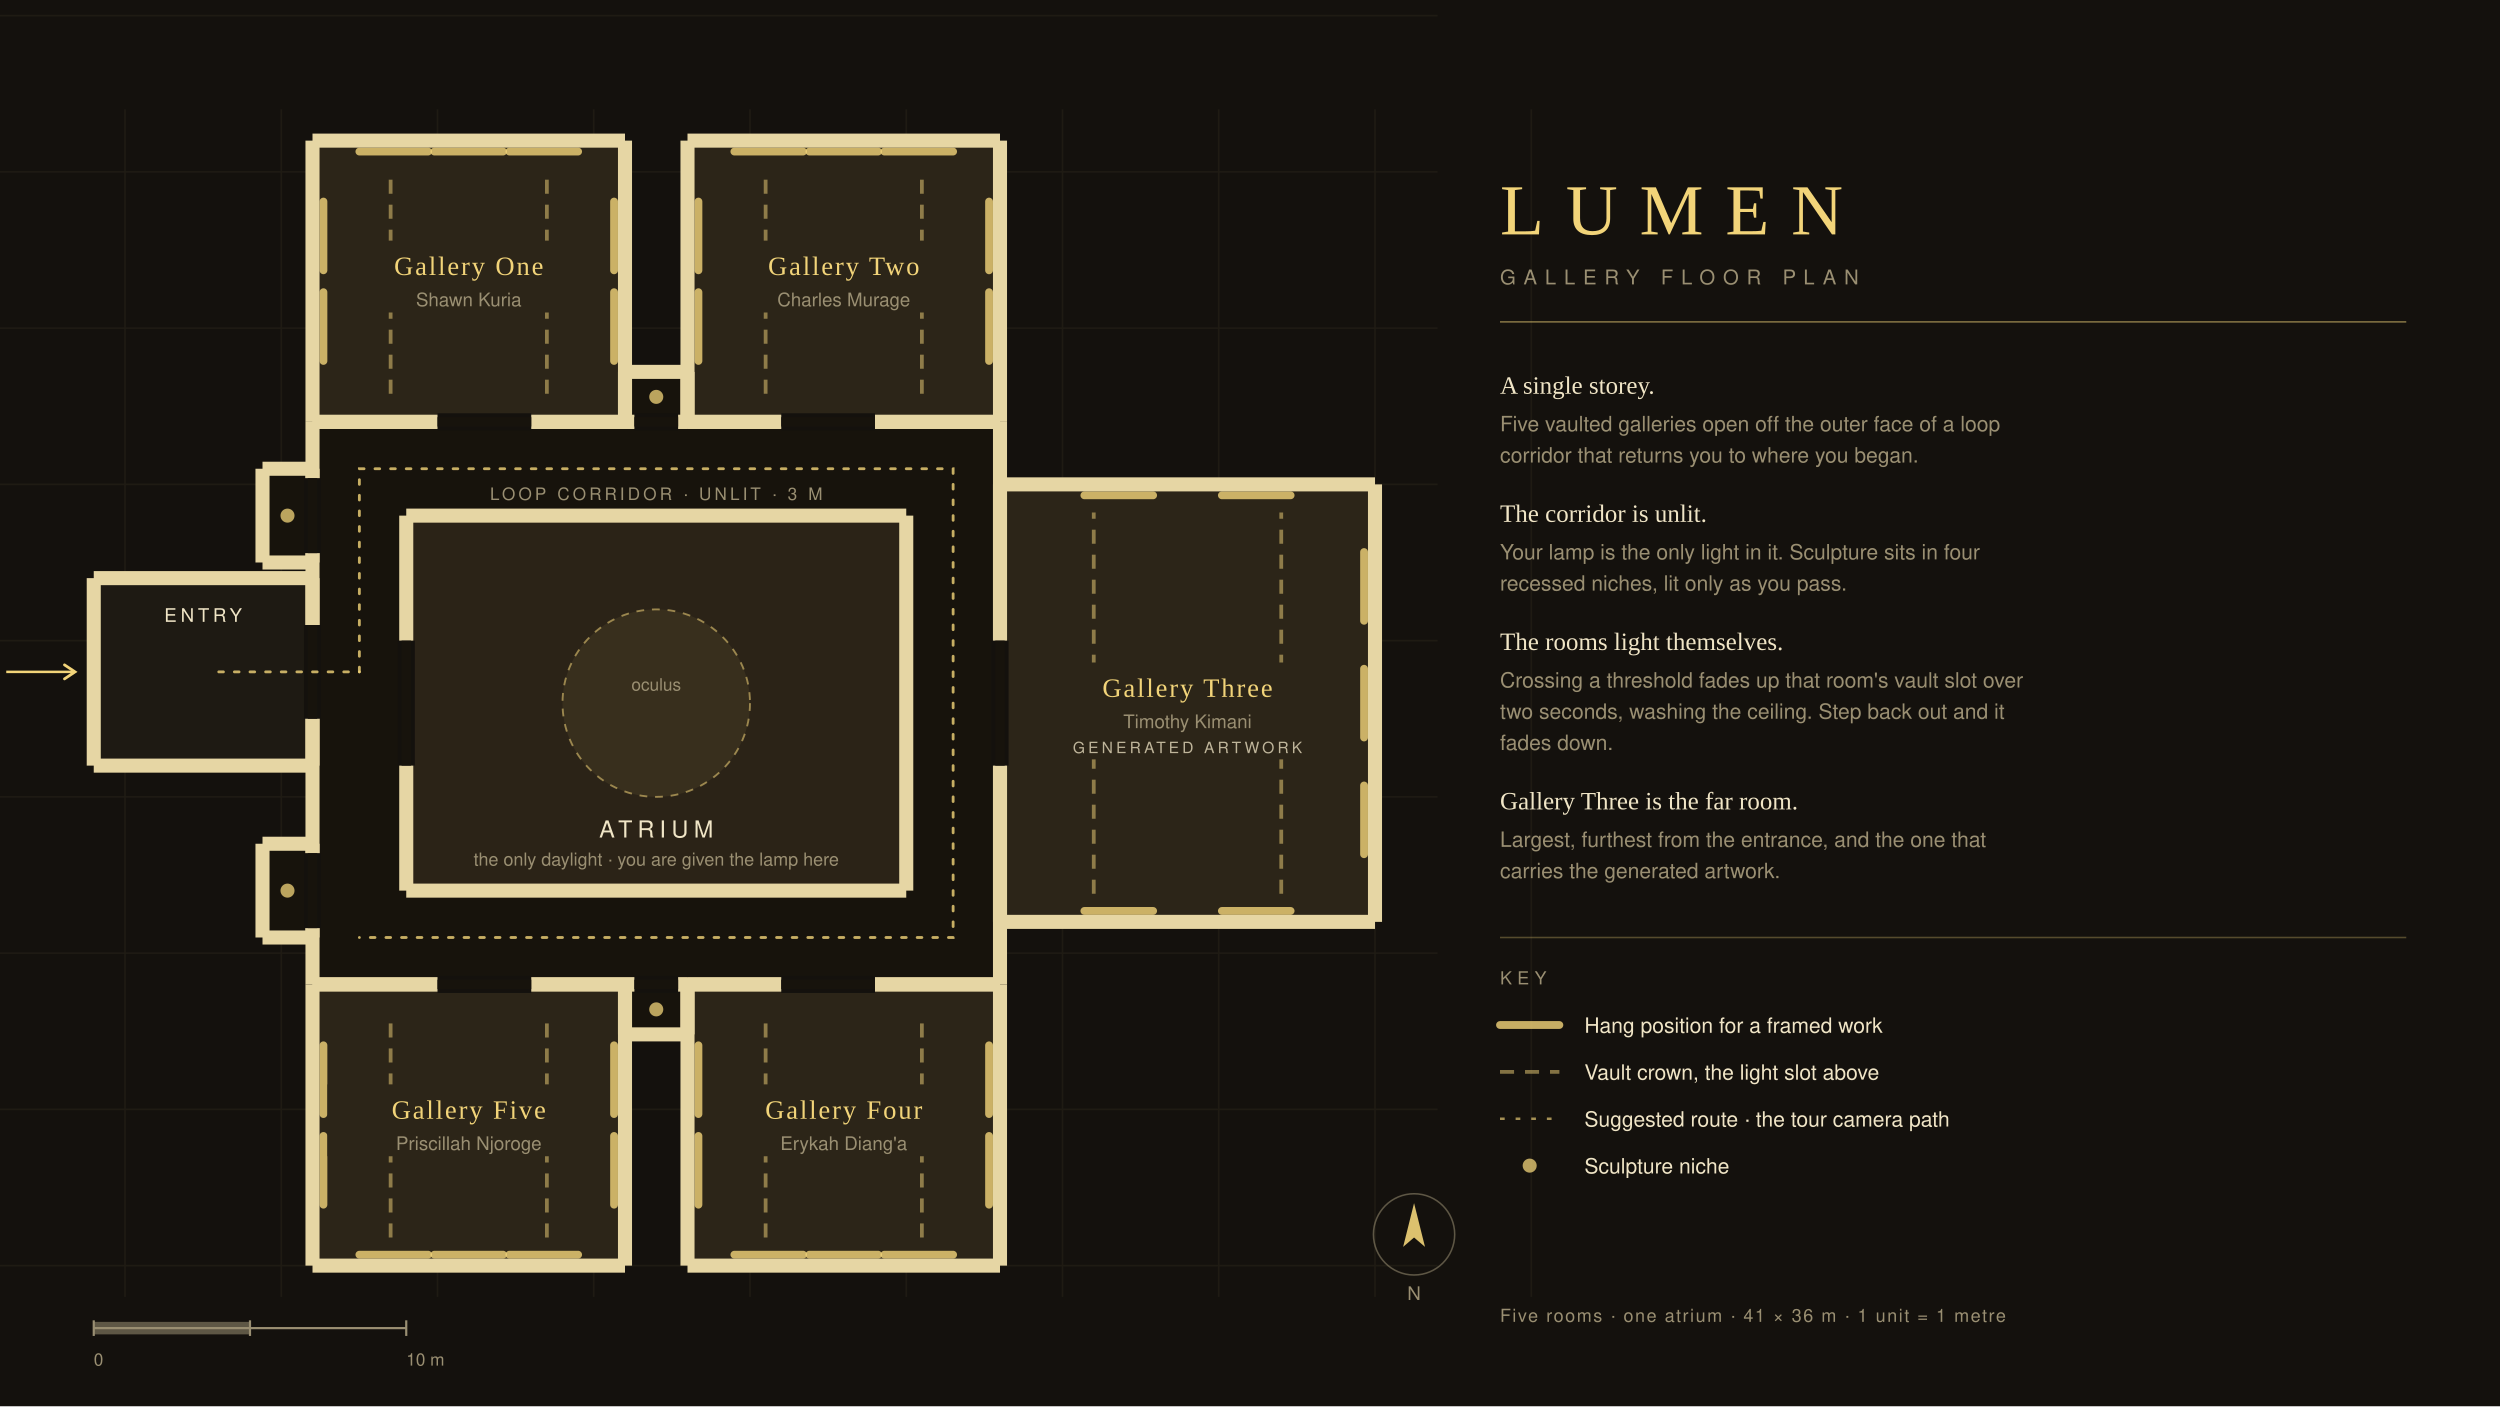
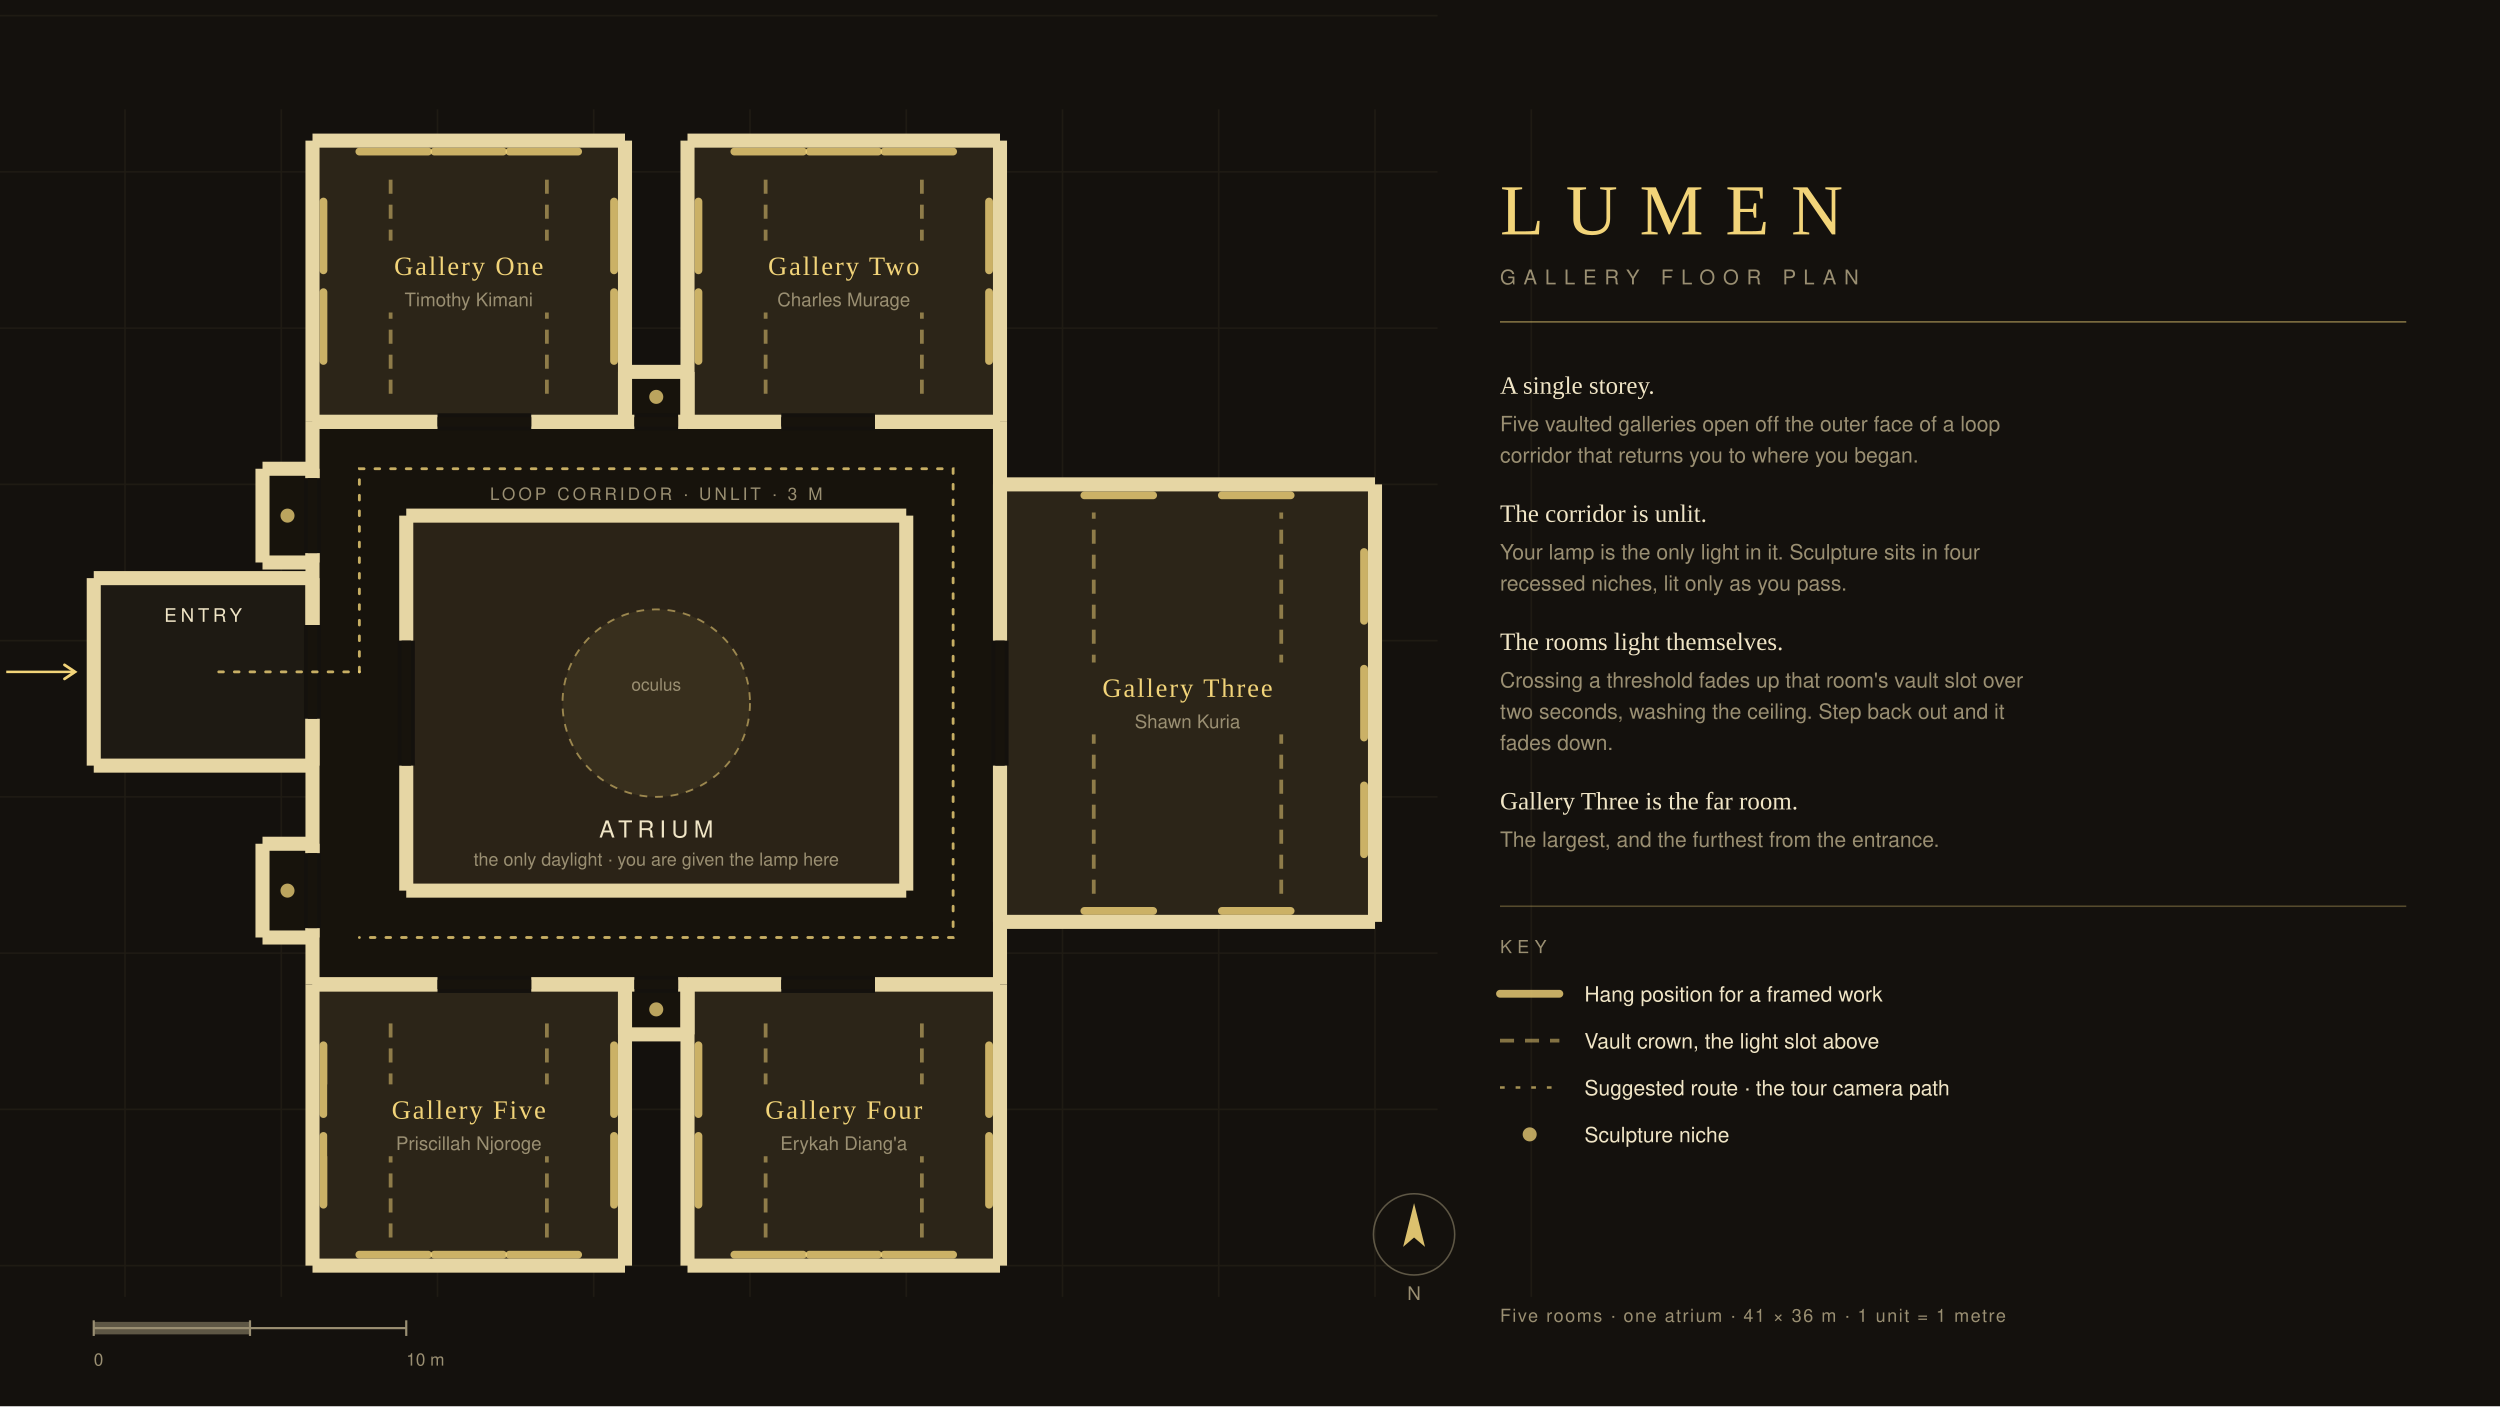
<svg xmlns="http://www.w3.org/2000/svg" width="1600" height="900" viewBox="0 0 1600 900" role="img">
  <rect width="1600" height="900" fill="#14110D" />
  <g opacity="0.5">
    <line x1="-20.0" y1="830.0" x2="-20.0" y2="70.0" stroke="#2A251A" stroke-width="1" stroke-linecap="butt" opacity="1.0" />
    <line x1="80.0" y1="830.0" x2="80.0" y2="70.0" stroke="#2A251A" stroke-width="1" stroke-linecap="butt" opacity="1.0" />
    <line x1="180.0" y1="830.0" x2="180.0" y2="70.0" stroke="#2A251A" stroke-width="1" stroke-linecap="butt" opacity="1.0" />
    <line x1="280.0" y1="830.0" x2="280.0" y2="70.0" stroke="#2A251A" stroke-width="1" stroke-linecap="butt" opacity="1.0" />
    <line x1="380.0" y1="830.0" x2="380.0" y2="70.0" stroke="#2A251A" stroke-width="1" stroke-linecap="butt" opacity="1.0" />
    <line x1="480.0" y1="830.0" x2="480.0" y2="70.0" stroke="#2A251A" stroke-width="1" stroke-linecap="butt" opacity="1.0" />
    <line x1="580.0" y1="830.0" x2="580.0" y2="70.0" stroke="#2A251A" stroke-width="1" stroke-linecap="butt" opacity="1.0" />
    <line x1="680.0" y1="830.0" x2="680.0" y2="70.0" stroke="#2A251A" stroke-width="1" stroke-linecap="butt" opacity="1.0" />
    <line x1="780.0" y1="830.0" x2="780.0" y2="70.0" stroke="#2A251A" stroke-width="1" stroke-linecap="butt" opacity="1.0" />
    <line x1="880.0" y1="830.0" x2="880.0" y2="70.0" stroke="#2A251A" stroke-width="1" stroke-linecap="butt" opacity="1.0" />
    <line x1="980.0" y1="830.0" x2="980.0" y2="70.0" stroke="#2A251A" stroke-width="1" stroke-linecap="butt" opacity="1.0" />
    <line x1="-40.0" y1="810.0" x2="920.0" y2="810.0" stroke="#2A251A" stroke-width="1" stroke-linecap="butt" opacity="1.0" />
    <line x1="-40.0" y1="710.0" x2="920.0" y2="710.0" stroke="#2A251A" stroke-width="1" stroke-linecap="butt" opacity="1.0" />
    <line x1="-40.0" y1="610.0" x2="920.0" y2="610.0" stroke="#2A251A" stroke-width="1" stroke-linecap="butt" opacity="1.0" />
    <line x1="-40.0" y1="510.0" x2="920.0" y2="510.0" stroke="#2A251A" stroke-width="1" stroke-linecap="butt" opacity="1.0" />
    <line x1="-40.0" y1="410.0" x2="920.0" y2="410.0" stroke="#2A251A" stroke-width="1" stroke-linecap="butt" opacity="1.0" />
    <line x1="-40.0" y1="310.0" x2="920.0" y2="310.0" stroke="#2A251A" stroke-width="1" stroke-linecap="butt" opacity="1.0" />
    <line x1="-40.0" y1="210.0" x2="920.0" y2="210.0" stroke="#2A251A" stroke-width="1" stroke-linecap="butt" opacity="1.0" />
    <line x1="-40.0" y1="110.0" x2="920.0" y2="110.0" stroke="#2A251A" stroke-width="1" stroke-linecap="butt" opacity="1.0" />
    <line x1="-40.0" y1="10.0" x2="920.0" y2="10.0" stroke="#2A251A" stroke-width="1" stroke-linecap="butt" opacity="1.0" />
  </g>
  <rect x="60.0" y="370.0" width="140.0" height="120.0" fill="#1E1A13" opacity="1.0" />
  <path d="M200.0 630.0 H640.0 V270.0 H200.0 Z M260.0 570.0 H580.0 V330.0 H260.0 Z" fill="#17130C" fill-rule="evenodd" />
  <rect x="260.0" y="330.0" width="320.0" height="240.0" fill="#2B2317" opacity="1.0" />
  <rect x="200.0" y="90.0" width="200.0" height="180.0" fill="#2C2518" opacity="1.0" />
  <rect x="440.0" y="90.0" width="200.0" height="180.0" fill="#2C2518" opacity="1.0" />
  <rect x="640.0" y="310.0" width="240.0" height="280.0" fill="#2C2518" opacity="1.0" />
  <rect x="440.0" y="630.0" width="200.0" height="180.0" fill="#2C2518" opacity="1.0" />
  <rect x="200.0" y="630.0" width="200.0" height="180.0" fill="#2C2518" opacity="1.0" />
  <rect x="400.0" y="238.0" width="40.0" height="32.0" fill="#17130C" opacity="1.0" />
  <rect x="400.0" y="630.0" width="40.0" height="32.0" fill="#17130C" opacity="1.0" />
  <rect x="168.0" y="540.0" width="32.0" height="60.0" fill="#17130C" opacity="1.0" />
  <rect x="168.0" y="300.0" width="32.0" height="60.0" fill="#17130C" opacity="1.0" />
  <circle cx="420.0" cy="450.0" r="60.0" fill="#F2D479" opacity="0.07" />
  <circle cx="420.0" cy="450.0" r="60.0" fill="none" stroke="#F2D479" stroke-width="1.2" stroke-dasharray="5 5" opacity="0.55" />
  <line x1="250.0" y1="252.0" x2="250.0" y2="108.0" stroke="#F2D479" stroke-width="2.4" stroke-linecap="butt" opacity="0.5" stroke-dasharray="9 7" />
  <line x1="350.0" y1="252.0" x2="350.0" y2="108.0" stroke="#F2D479" stroke-width="2.4" stroke-linecap="butt" opacity="0.5" stroke-dasharray="9 7" />
  <line x1="490.0" y1="252.0" x2="490.0" y2="108.0" stroke="#F2D479" stroke-width="2.4" stroke-linecap="butt" opacity="0.5" stroke-dasharray="9 7" />
  <line x1="590.0" y1="252.0" x2="590.0" y2="108.0" stroke="#F2D479" stroke-width="2.4" stroke-linecap="butt" opacity="0.5" stroke-dasharray="9 7" />
  <line x1="700.0" y1="572.0" x2="700.0" y2="328.0" stroke="#F2D479" stroke-width="2.4" stroke-linecap="butt" opacity="0.5" stroke-dasharray="9 7" />
  <line x1="820.0" y1="572.0" x2="820.0" y2="328.0" stroke="#F2D479" stroke-width="2.4" stroke-linecap="butt" opacity="0.5" stroke-dasharray="9 7" />
  <line x1="490.0" y1="792.0" x2="490.0" y2="648.0" stroke="#F2D479" stroke-width="2.4" stroke-linecap="butt" opacity="0.5" stroke-dasharray="9 7" />
  <line x1="590.0" y1="792.0" x2="590.0" y2="648.0" stroke="#F2D479" stroke-width="2.4" stroke-linecap="butt" opacity="0.5" stroke-dasharray="9 7" />
  <line x1="250.0" y1="792.0" x2="250.0" y2="648.0" stroke="#F2D479" stroke-width="2.4" stroke-linecap="butt" opacity="0.5" stroke-dasharray="9 7" />
  <line x1="350.0" y1="792.0" x2="350.0" y2="648.0" stroke="#F2D479" stroke-width="2.4" stroke-linecap="butt" opacity="0.5" stroke-dasharray="9 7" />
  <line x1="230.0" y1="97.0" x2="274.0" y2="97.0" stroke="#F2D479" stroke-width="5" stroke-linecap="round" opacity="0.8" />
  <line x1="278.0" y1="97.0" x2="322.0" y2="97.0" stroke="#F2D479" stroke-width="5" stroke-linecap="round" opacity="0.8" />
  <line x1="326.0" y1="97.0" x2="370.0" y2="97.0" stroke="#F2D479" stroke-width="5" stroke-linecap="round" opacity="0.8" />
  <line x1="207.0" y1="231.0" x2="207.0" y2="187.0" stroke="#F2D479" stroke-width="5" stroke-linecap="round" opacity="0.8" />
  <line x1="207.0" y1="173.0" x2="207.0" y2="129.0" stroke="#F2D479" stroke-width="5" stroke-linecap="round" opacity="0.8" />
  <line x1="393.0" y1="231.0" x2="393.0" y2="187.0" stroke="#F2D479" stroke-width="5" stroke-linecap="round" opacity="0.8" />
  <line x1="393.0" y1="173.0" x2="393.0" y2="129.0" stroke="#F2D479" stroke-width="5" stroke-linecap="round" opacity="0.8" />
  <line x1="470.0" y1="97.0" x2="514.0" y2="97.0" stroke="#F2D479" stroke-width="5" stroke-linecap="round" opacity="0.8" />
  <line x1="518.0" y1="97.0" x2="562.0" y2="97.0" stroke="#F2D479" stroke-width="5" stroke-linecap="round" opacity="0.8" />
  <line x1="566.0" y1="97.0" x2="610.0" y2="97.0" stroke="#F2D479" stroke-width="5" stroke-linecap="round" opacity="0.8" />
  <line x1="447.0" y1="231.0" x2="447.0" y2="187.0" stroke="#F2D479" stroke-width="5" stroke-linecap="round" opacity="0.8" />
  <line x1="447.0" y1="173.0" x2="447.0" y2="129.0" stroke="#F2D479" stroke-width="5" stroke-linecap="round" opacity="0.8" />
  <line x1="633.0" y1="231.0" x2="633.0" y2="187.0" stroke="#F2D479" stroke-width="5" stroke-linecap="round" opacity="0.8" />
  <line x1="633.0" y1="173.0" x2="633.0" y2="129.0" stroke="#F2D479" stroke-width="5" stroke-linecap="round" opacity="0.8" />
  <line x1="873.0" y1="546.7" x2="873.0" y2="502.7" stroke="#F2D479" stroke-width="5" stroke-linecap="round" opacity="0.8" />
  <line x1="873.0" y1="472.0" x2="873.0" y2="428.0" stroke="#F2D479" stroke-width="5" stroke-linecap="round" opacity="0.8" />
  <line x1="873.0" y1="397.3" x2="873.0" y2="353.3" stroke="#F2D479" stroke-width="5" stroke-linecap="round" opacity="0.8" />
  <line x1="694.0" y1="583.0" x2="738.0" y2="583.0" stroke="#F2D479" stroke-width="5" stroke-linecap="round" opacity="0.8" />
  <line x1="782.0" y1="583.0" x2="826.0" y2="583.0" stroke="#F2D479" stroke-width="5" stroke-linecap="round" opacity="0.8" />
  <line x1="694.0" y1="317.0" x2="738.0" y2="317.0" stroke="#F2D479" stroke-width="5" stroke-linecap="round" opacity="0.8" />
  <line x1="782.0" y1="317.0" x2="826.0" y2="317.0" stroke="#F2D479" stroke-width="5" stroke-linecap="round" opacity="0.8" />
  <line x1="470.0" y1="803.0" x2="514.0" y2="803.0" stroke="#F2D479" stroke-width="5" stroke-linecap="round" opacity="0.8" />
  <line x1="518.0" y1="803.0" x2="562.0" y2="803.0" stroke="#F2D479" stroke-width="5" stroke-linecap="round" opacity="0.8" />
  <line x1="566.0" y1="803.0" x2="610.0" y2="803.0" stroke="#F2D479" stroke-width="5" stroke-linecap="round" opacity="0.8" />
  <line x1="447.0" y1="771.0" x2="447.0" y2="727.0" stroke="#F2D479" stroke-width="5" stroke-linecap="round" opacity="0.8" />
  <line x1="447.0" y1="713.0" x2="447.0" y2="669.0" stroke="#F2D479" stroke-width="5" stroke-linecap="round" opacity="0.8" />
  <line x1="633.0" y1="771.0" x2="633.0" y2="727.0" stroke="#F2D479" stroke-width="5" stroke-linecap="round" opacity="0.8" />
  <line x1="633.0" y1="713.0" x2="633.0" y2="669.0" stroke="#F2D479" stroke-width="5" stroke-linecap="round" opacity="0.8" />
  <line x1="230.0" y1="803.0" x2="274.0" y2="803.0" stroke="#F2D479" stroke-width="5" stroke-linecap="round" opacity="0.8" />
  <line x1="278.0" y1="803.0" x2="322.0" y2="803.0" stroke="#F2D479" stroke-width="5" stroke-linecap="round" opacity="0.8" />
  <line x1="326.0" y1="803.0" x2="370.0" y2="803.0" stroke="#F2D479" stroke-width="5" stroke-linecap="round" opacity="0.8" />
  <line x1="207.0" y1="771.0" x2="207.0" y2="727.0" stroke="#F2D479" stroke-width="5" stroke-linecap="round" opacity="0.8" />
  <line x1="207.0" y1="713.0" x2="207.0" y2="669.0" stroke="#F2D479" stroke-width="5" stroke-linecap="round" opacity="0.8" />
  <line x1="393.0" y1="771.0" x2="393.0" y2="727.0" stroke="#F2D479" stroke-width="5" stroke-linecap="round" opacity="0.8" />
  <line x1="393.0" y1="713.0" x2="393.0" y2="669.0" stroke="#F2D479" stroke-width="5" stroke-linecap="round" opacity="0.8" />
  <line x1="200.0" y1="630.0" x2="640.0" y2="630.0" stroke="#E6D6A4" stroke-width="9.0" stroke-linecap="butt" opacity="1.0" />
  <line x1="640.0" y1="630.0" x2="640.0" y2="270.0" stroke="#E6D6A4" stroke-width="9.0" stroke-linecap="butt" opacity="1.0" />
  <line x1="640.0" y1="270.0" x2="200.0" y2="270.0" stroke="#E6D6A4" stroke-width="9.0" stroke-linecap="butt" opacity="1.0" />
  <line x1="200.0" y1="270.0" x2="200.0" y2="630.0" stroke="#E6D6A4" stroke-width="9.0" stroke-linecap="butt" opacity="1.0" />
  <line x1="260.0" y1="570.0" x2="580.0" y2="570.0" stroke="#E6D6A4" stroke-width="9.0" stroke-linecap="butt" opacity="1.0" />
  <line x1="580.0" y1="570.0" x2="580.0" y2="330.0" stroke="#E6D6A4" stroke-width="9.0" stroke-linecap="butt" opacity="1.0" />
  <line x1="580.0" y1="330.0" x2="260.0" y2="330.0" stroke="#E6D6A4" stroke-width="9.0" stroke-linecap="butt" opacity="1.0" />
  <line x1="260.0" y1="330.0" x2="260.0" y2="570.0" stroke="#E6D6A4" stroke-width="9.0" stroke-linecap="butt" opacity="1.0" />
  <line x1="60.0" y1="490.0" x2="200.0" y2="490.0" stroke="#E6D6A4" stroke-width="9.0" stroke-linecap="butt" opacity="1.0" />
  <line x1="200.0" y1="490.0" x2="200.0" y2="370.0" stroke="#E6D6A4" stroke-width="9.0" stroke-linecap="butt" opacity="1.0" />
  <line x1="200.0" y1="370.0" x2="60.0" y2="370.0" stroke="#E6D6A4" stroke-width="9.0" stroke-linecap="butt" opacity="1.0" />
  <line x1="60.0" y1="370.0" x2="60.0" y2="490.0" stroke="#E6D6A4" stroke-width="9.0" stroke-linecap="butt" opacity="1.0" />
  <line x1="200.0" y1="270.0" x2="400.0" y2="270.0" stroke="#E6D6A4" stroke-width="9.0" stroke-linecap="butt" opacity="1.0" />
  <line x1="400.0" y1="270.0" x2="400.0" y2="90.0" stroke="#E6D6A4" stroke-width="9.0" stroke-linecap="butt" opacity="1.0" />
  <line x1="400.0" y1="90.0" x2="200.0" y2="90.0" stroke="#E6D6A4" stroke-width="9.0" stroke-linecap="butt" opacity="1.0" />
  <line x1="200.0" y1="90.0" x2="200.0" y2="270.0" stroke="#E6D6A4" stroke-width="9.0" stroke-linecap="butt" opacity="1.0" />
  <line x1="440.0" y1="270.0" x2="640.0" y2="270.0" stroke="#E6D6A4" stroke-width="9.0" stroke-linecap="butt" opacity="1.0" />
  <line x1="640.0" y1="270.0" x2="640.0" y2="90.0" stroke="#E6D6A4" stroke-width="9.0" stroke-linecap="butt" opacity="1.0" />
  <line x1="640.0" y1="90.0" x2="440.0" y2="90.0" stroke="#E6D6A4" stroke-width="9.0" stroke-linecap="butt" opacity="1.0" />
  <line x1="440.0" y1="90.0" x2="440.0" y2="270.0" stroke="#E6D6A4" stroke-width="9.0" stroke-linecap="butt" opacity="1.0" />
  <line x1="640.0" y1="590.0" x2="880.0" y2="590.0" stroke="#E6D6A4" stroke-width="9.0" stroke-linecap="butt" opacity="1.0" />
  <line x1="880.0" y1="590.0" x2="880.0" y2="310.0" stroke="#E6D6A4" stroke-width="9.0" stroke-linecap="butt" opacity="1.0" />
  <line x1="880.0" y1="310.0" x2="640.0" y2="310.0" stroke="#E6D6A4" stroke-width="9.0" stroke-linecap="butt" opacity="1.0" />
  <line x1="640.0" y1="310.0" x2="640.0" y2="590.0" stroke="#E6D6A4" stroke-width="9.0" stroke-linecap="butt" opacity="1.0" />
  <line x1="440.0" y1="810.0" x2="640.0" y2="810.0" stroke="#E6D6A4" stroke-width="9.0" stroke-linecap="butt" opacity="1.0" />
  <line x1="640.0" y1="810.0" x2="640.0" y2="630.0" stroke="#E6D6A4" stroke-width="9.0" stroke-linecap="butt" opacity="1.0" />
  <line x1="640.0" y1="630.0" x2="440.0" y2="630.0" stroke="#E6D6A4" stroke-width="9.0" stroke-linecap="butt" opacity="1.0" />
  <line x1="440.0" y1="630.0" x2="440.0" y2="810.0" stroke="#E6D6A4" stroke-width="9.0" stroke-linecap="butt" opacity="1.0" />
  <line x1="200.0" y1="810.0" x2="400.0" y2="810.0" stroke="#E6D6A4" stroke-width="9.0" stroke-linecap="butt" opacity="1.0" />
  <line x1="400.0" y1="810.0" x2="400.0" y2="630.0" stroke="#E6D6A4" stroke-width="9.0" stroke-linecap="butt" opacity="1.0" />
  <line x1="400.0" y1="630.0" x2="200.0" y2="630.0" stroke="#E6D6A4" stroke-width="9.0" stroke-linecap="butt" opacity="1.0" />
  <line x1="200.0" y1="630.0" x2="200.0" y2="810.0" stroke="#E6D6A4" stroke-width="9.0" stroke-linecap="butt" opacity="1.0" />
  <line x1="400.0" y1="270.0" x2="440.0" y2="270.0" stroke="#E6D6A4" stroke-width="9.0" stroke-linecap="butt" opacity="1.0" />
  <line x1="440.0" y1="270.0" x2="440.0" y2="238.0" stroke="#E6D6A4" stroke-width="9.0" stroke-linecap="butt" opacity="1.0" />
  <line x1="440.0" y1="238.0" x2="400.0" y2="238.0" stroke="#E6D6A4" stroke-width="9.0" stroke-linecap="butt" opacity="1.0" />
  <line x1="400.0" y1="238.0" x2="400.0" y2="270.0" stroke="#E6D6A4" stroke-width="9.0" stroke-linecap="butt" opacity="1.0" />
  <line x1="400.0" y1="662.0" x2="440.0" y2="662.0" stroke="#E6D6A4" stroke-width="9.0" stroke-linecap="butt" opacity="1.0" />
  <line x1="440.0" y1="662.0" x2="440.0" y2="630.0" stroke="#E6D6A4" stroke-width="9.0" stroke-linecap="butt" opacity="1.0" />
  <line x1="440.0" y1="630.0" x2="400.0" y2="630.0" stroke="#E6D6A4" stroke-width="9.0" stroke-linecap="butt" opacity="1.0" />
  <line x1="400.0" y1="630.0" x2="400.0" y2="662.0" stroke="#E6D6A4" stroke-width="9.0" stroke-linecap="butt" opacity="1.0" />
  <line x1="168.0" y1="600.0" x2="200.0" y2="600.0" stroke="#E6D6A4" stroke-width="9.0" stroke-linecap="butt" opacity="1.0" />
  <line x1="200.0" y1="600.0" x2="200.0" y2="540.0" stroke="#E6D6A4" stroke-width="9.0" stroke-linecap="butt" opacity="1.0" />
  <line x1="200.0" y1="540.0" x2="168.0" y2="540.0" stroke="#E6D6A4" stroke-width="9.0" stroke-linecap="butt" opacity="1.0" />
  <line x1="168.0" y1="540.0" x2="168.0" y2="600.0" stroke="#E6D6A4" stroke-width="9.0" stroke-linecap="butt" opacity="1.0" />
  <line x1="168.0" y1="360.0" x2="200.0" y2="360.0" stroke="#E6D6A4" stroke-width="9.0" stroke-linecap="butt" opacity="1.0" />
  <line x1="200.0" y1="360.0" x2="200.0" y2="300.0" stroke="#E6D6A4" stroke-width="9.0" stroke-linecap="butt" opacity="1.0" />
  <line x1="200.0" y1="300.0" x2="168.0" y2="300.0" stroke="#E6D6A4" stroke-width="9.0" stroke-linecap="butt" opacity="1.0" />
  <line x1="168.0" y1="300.0" x2="168.0" y2="360.0" stroke="#E6D6A4" stroke-width="9.0" stroke-linecap="butt" opacity="1.0" />
  <line x1="280.0" y1="270.0" x2="340.0" y2="270.0" stroke="#14110D" stroke-width="11.0" stroke-linecap="butt" opacity="1.0" />
  <line x1="500.0" y1="270.0" x2="560.0" y2="270.0" stroke="#14110D" stroke-width="11.0" stroke-linecap="butt" opacity="1.0" />
  <line x1="640.0" y1="490.0" x2="640.0" y2="410.0" stroke="#14110D" stroke-width="11.0" stroke-linecap="butt" opacity="1.0" />
  <line x1="500.0" y1="630.0" x2="560.0" y2="630.0" stroke="#14110D" stroke-width="11.0" stroke-linecap="butt" opacity="1.0" />
  <line x1="280.0" y1="630.0" x2="340.0" y2="630.0" stroke="#14110D" stroke-width="11.0" stroke-linecap="butt" opacity="1.0" />
  <line x1="260.0" y1="490.0" x2="260.0" y2="410.0" stroke="#14110D" stroke-width="11.0" stroke-linecap="butt" opacity="1.0" />
  <line x1="200.0" y1="460.0" x2="200.0" y2="400.0" stroke="#14110D" stroke-width="11.0" stroke-linecap="butt" opacity="1.0" />
  <line x1="280.0" y1="270.0" x2="340.0" y2="270.0" stroke="#17130C" stroke-width="6.0" stroke-linecap="butt" opacity="1.0" />
  <line x1="500.0" y1="270.0" x2="560.0" y2="270.0" stroke="#17130C" stroke-width="6.0" stroke-linecap="butt" opacity="1.0" />
  <line x1="640.0" y1="490.0" x2="640.0" y2="410.0" stroke="#17130C" stroke-width="6.0" stroke-linecap="butt" opacity="1.0" />
  <line x1="500.0" y1="630.0" x2="560.0" y2="630.0" stroke="#17130C" stroke-width="6.0" stroke-linecap="butt" opacity="1.0" />
  <line x1="280.0" y1="630.0" x2="340.0" y2="630.0" stroke="#17130C" stroke-width="6.0" stroke-linecap="butt" opacity="1.0" />
  <line x1="260.0" y1="490.0" x2="260.0" y2="410.0" stroke="#17130C" stroke-width="6.0" stroke-linecap="butt" opacity="1.0" />
  <line x1="200.0" y1="460.0" x2="200.0" y2="400.0" stroke="#17130C" stroke-width="6.0" stroke-linecap="butt" opacity="1.0" />
  <line x1="406.0" y1="270.0" x2="434.0" y2="270.0" stroke="#14110D" stroke-width="11.0" stroke-linecap="butt" opacity="1.0" />
  <line x1="406.0" y1="270.0" x2="434.0" y2="270.0" stroke="#17130C" stroke-width="6.0" stroke-linecap="butt" opacity="1.0" />
  <line x1="406.0" y1="630.0" x2="434.0" y2="630.0" stroke="#14110D" stroke-width="11.0" stroke-linecap="butt" opacity="1.0" />
  <line x1="406.0" y1="630.0" x2="434.0" y2="630.0" stroke="#17130C" stroke-width="6.0" stroke-linecap="butt" opacity="1.0" />
  <line x1="200.0" y1="594.0" x2="200.0" y2="546.0" stroke="#14110D" stroke-width="11.0" stroke-linecap="butt" opacity="1.0" />
  <line x1="200.0" y1="594.0" x2="200.0" y2="546.0" stroke="#17130C" stroke-width="6.0" stroke-linecap="butt" opacity="1.0" />
  <line x1="200.0" y1="354.0" x2="200.0" y2="306.0" stroke="#14110D" stroke-width="11.0" stroke-linecap="butt" opacity="1.0" />
  <line x1="200.0" y1="354.0" x2="200.0" y2="306.0" stroke="#17130C" stroke-width="6.0" stroke-linecap="butt" opacity="1.0" />
  <polyline points="230.0,430.0 230.0,300.0 610.0,300.0 610.0,600.0 230.0,600.0" fill="none" stroke="#F2D479" stroke-width="1.8" stroke-dasharray="3 7" stroke-linecap="round" opacity="0.8" />
  <polyline points="140.0,430.0 230.0,430.0" fill="none" stroke="#F2D479" stroke-width="1.8" stroke-dasharray="3 7" stroke-linecap="round" opacity="0.8" />
  <defs>
    <marker id="ar" viewBox="0 0 10 10" refX="8" refY="5" markerWidth="7" markerHeight="7" orient="auto">
      <path d="M2 1L8 5L2 9" fill="none" stroke="#F2D479" stroke-width="1.6" stroke-linecap="round" />
    </marker>
  </defs>
  <line x1="4.0" y1="430.0" x2="48.0" y2="430.0" stroke="#F2D479" stroke-width="1.6" marker-end="url(#ar)" />
-   <rect x="239.7" y="154.0" width="120.6" height="46" fill="#2C2518" />
+   <rect x="226.8" y="154.0" width="146.4" height="46" fill="#2C2518" />
  <text x="300.0" y="176.0" fill="#F2D479" font-size="17" font-family="Georgia, 'Times New Roman', serif" font-weight="400" text-anchor="middle" letter-spacing="1.2" opacity="1.0">Gallery One</text>
-   <text x="300.0" y="196.0" fill="#9A8F72" font-size="12" font-family="Helvetica, Arial, sans-serif" font-weight="400" text-anchor="middle" letter-spacing="0" opacity="1.0">Shawn Kuria</text>
+   <text x="300.0" y="196.0" fill="#9A8F72" font-size="12" font-family="Helvetica, Arial, sans-serif" font-weight="400" text-anchor="middle" letter-spacing="0" opacity="1.0">Timothy Kimani</text>
  <rect x="466.8" y="154.0" width="146.4" height="46" fill="#2C2518" />
  <text x="540.0" y="176.0" fill="#F2D479" font-size="17" font-family="Georgia, 'Times New Roman', serif" font-weight="400" text-anchor="middle" letter-spacing="1.2" opacity="1.0">Gallery Two</text>
  <text x="540.0" y="196.0" fill="#9A8F72" font-size="12" font-family="Helvetica, Arial, sans-serif" font-weight="400" text-anchor="middle" letter-spacing="0" opacity="1.0">Charles Murage</text>
-   <rect x="673.9" y="424.0" width="172.2" height="62" fill="#2C2518" />
+   <rect x="691.1" y="424.0" width="137.8" height="46" fill="#2C2518" />
  <text x="760.0" y="446.0" fill="#F2D479" font-size="17" font-family="Georgia, 'Times New Roman', serif" font-weight="400" text-anchor="middle" letter-spacing="1.2" opacity="1.0">Gallery Three</text>
-   <text x="760.0" y="466.0" fill="#9A8F72" font-size="12" font-family="Helvetica, Arial, sans-serif" font-weight="400" text-anchor="middle" letter-spacing="0" opacity="1.0">Timothy Kimani</text>
-   <text x="760.0" y="482.0" fill="#F0E5C6" font-size="10" font-family="Helvetica, Arial, sans-serif" font-weight="400" text-anchor="middle" letter-spacing="2" opacity="0.75">GENERATED ARTWORK</text>
+   <text x="760.0" y="466.0" fill="#9A8F72" font-size="12" font-family="Helvetica, Arial, sans-serif" font-weight="400" text-anchor="middle" letter-spacing="0" opacity="1.0">Shawn Kuria</text>
  <rect x="466.8" y="694.0" width="146.4" height="46" fill="#2C2518" />
  <text x="540.0" y="716.0" fill="#F2D479" font-size="17" font-family="Georgia, 'Times New Roman', serif" font-weight="400" text-anchor="middle" letter-spacing="1.2" opacity="1.0">Gallery Four</text>
  <text x="540.0" y="736.0" fill="#9A8F72" font-size="12" font-family="Helvetica, Arial, sans-serif" font-weight="400" text-anchor="middle" letter-spacing="0" opacity="1.0">Erykah Diang'a</text>
  <rect x="209.6" y="694.0" width="180.8" height="46" fill="#2C2518" />
  <text x="300.0" y="716.0" fill="#F2D479" font-size="17" font-family="Georgia, 'Times New Roman', serif" font-weight="400" text-anchor="middle" letter-spacing="1.2" opacity="1.0">Gallery Five</text>
  <text x="300.0" y="736.0" fill="#9A8F72" font-size="12" font-family="Helvetica, Arial, sans-serif" font-weight="400" text-anchor="middle" letter-spacing="0" opacity="1.0">Priscillah Njoroge</text>
  <text x="420.0" y="536.0" fill="#F0E5C6" font-size="15" font-family="Helvetica, Arial, sans-serif" font-weight="400" text-anchor="middle" letter-spacing="3.5" opacity="1.0">ATRIUM</text>
  <text x="420.0" y="554.0" fill="#9A8F72" font-size="11.5" font-family="Helvetica, Arial, sans-serif" font-weight="400" text-anchor="middle" letter-spacing="0" opacity="1.0">the only daylight · you are given the lamp here</text>
  <text x="130.0" y="398.0" fill="#F0E5C6" font-size="12" font-family="Helvetica, Arial, sans-serif" font-weight="400" text-anchor="middle" letter-spacing="2.5" opacity="1.0">ENTRY</text>
  <text x="420.0" y="442.0" fill="#9A8F72" font-size="11" font-family="Helvetica, Arial, sans-serif" font-weight="400" text-anchor="middle" letter-spacing="0" opacity="1.0">oculus</text>
  <circle cx="420.0" cy="254.0" r="4.5" fill="#F2D479" opacity="0.75" />
  <circle cx="420.0" cy="646.0" r="4.5" fill="#F2D479" opacity="0.75" />
  <circle cx="184.0" cy="570.0" r="4.5" fill="#F2D479" opacity="0.75" />
  <circle cx="184.0" cy="330.0" r="4.5" fill="#F2D479" opacity="0.75" />
  <rect x="302.0" y="308.0" width="236" height="16" fill="#17130C" />
  <text x="420.0" y="320.0" fill="#9A8F72" font-size="11" font-family="Helvetica, Arial, sans-serif" font-weight="400" text-anchor="middle" letter-spacing="2" opacity="1.0">LOOP CORRIDOR · UNLIT · 3 M</text>
  <circle cx="905" cy="790" r="26" fill="none" stroke="#9A8F72" stroke-width="1" opacity="0.55" />
  <path d="M905 770 L912 798 L905 792 L898 798 Z" fill="#F2D479" opacity="0.9" />
  <text x="905.0" y="832.0" fill="#9A8F72" font-size="12" font-family="Helvetica, Arial, sans-serif" font-weight="400" text-anchor="middle" letter-spacing="0" opacity="1.0">N</text>
  <line x1="60" y1="850" x2="260.0" y2="850" stroke="#9A8F72" stroke-width="1.4" />
  <line x1="60.0" y1="845" x2="60.0" y2="855" stroke="#9A8F72" stroke-width="1.4" />
  <line x1="160.0" y1="845" x2="160.0" y2="855" stroke="#9A8F72" stroke-width="1.4" />
  <line x1="260.0" y1="845" x2="260.0" y2="855" stroke="#9A8F72" stroke-width="1.4" />
  <rect x="60" y="846" width="100.0" height="8" fill="#9A8F72" opacity="0.55" />
  <text x="60.0" y="874.0" fill="#9A8F72" font-size="11" font-family="Helvetica, Arial, sans-serif" font-weight="400" text-anchor="start" letter-spacing="0" opacity="1.0">0</text>
  <text x="260.0" y="874.0" fill="#9A8F72" font-size="11" font-family="Helvetica, Arial, sans-serif" font-weight="400" text-anchor="start" letter-spacing="0" opacity="1.0">10 m</text>
  <text x="960.0" y="150.0" fill="#F2D479" font-size="46" font-family="Georgia, 'Times New Roman', serif" font-weight="400" text-anchor="start" letter-spacing="14" opacity="1.0">LUMEN</text>
  <text x="960.0" y="182.0" fill="#9A8F72" font-size="13" font-family="Helvetica, Arial, sans-serif" font-weight="400" text-anchor="start" letter-spacing="5" opacity="1.0">GALLERY FLOOR PLAN</text>
  <line x1="960" y1="206" x2="1540" y2="206" stroke="#F2D479" stroke-width="1" opacity="0.5" />
  <text x="960.0" y="252.0" fill="#F0E5C6" font-size="16" font-family="Georgia, 'Times New Roman', serif" font-weight="400" text-anchor="start" letter-spacing="0" opacity="1.0">A single storey.</text>
  <text x="960.0" y="276.0" fill="#9A8F72" font-size="13.5" font-family="Helvetica, Arial, sans-serif" font-weight="400" text-anchor="start" letter-spacing="0" opacity="1.0">Five vaulted galleries open off the outer face of a loop</text>
  <text x="960.0" y="296.0" fill="#9A8F72" font-size="13.5" font-family="Helvetica, Arial, sans-serif" font-weight="400" text-anchor="start" letter-spacing="0" opacity="1.0">corridor that returns you to where you began.</text>
  <text x="960.0" y="334.0" fill="#F0E5C6" font-size="16" font-family="Georgia, 'Times New Roman', serif" font-weight="400" text-anchor="start" letter-spacing="0" opacity="1.0">The corridor is unlit.</text>
  <text x="960.0" y="358.0" fill="#9A8F72" font-size="13.5" font-family="Helvetica, Arial, sans-serif" font-weight="400" text-anchor="start" letter-spacing="0" opacity="1.0">Your lamp is the only light in it. Sculpture sits in four</text>
  <text x="960.0" y="378.0" fill="#9A8F72" font-size="13.5" font-family="Helvetica, Arial, sans-serif" font-weight="400" text-anchor="start" letter-spacing="0" opacity="1.0">recessed niches, lit only as you pass.</text>
  <text x="960.0" y="416.0" fill="#F0E5C6" font-size="16" font-family="Georgia, 'Times New Roman', serif" font-weight="400" text-anchor="start" letter-spacing="0" opacity="1.0">The rooms light themselves.</text>
  <text x="960.0" y="440.0" fill="#9A8F72" font-size="13.5" font-family="Helvetica, Arial, sans-serif" font-weight="400" text-anchor="start" letter-spacing="0" opacity="1.0">Crossing a threshold fades up that room's vault slot over</text>
  <text x="960.0" y="460.0" fill="#9A8F72" font-size="13.5" font-family="Helvetica, Arial, sans-serif" font-weight="400" text-anchor="start" letter-spacing="0" opacity="1.0">two seconds, washing the ceiling. Step back out and it</text>
  <text x="960.0" y="480.0" fill="#9A8F72" font-size="13.5" font-family="Helvetica, Arial, sans-serif" font-weight="400" text-anchor="start" letter-spacing="0" opacity="1.0">fades down.</text>
  <text x="960.0" y="518.0" fill="#F0E5C6" font-size="16" font-family="Georgia, 'Times New Roman', serif" font-weight="400" text-anchor="start" letter-spacing="0" opacity="1.0">Gallery Three is the far room.</text>
-   <text x="960.0" y="542.0" fill="#9A8F72" font-size="13.5" font-family="Helvetica, Arial, sans-serif" font-weight="400" text-anchor="start" letter-spacing="0" opacity="1.0">Largest, furthest from the entrance, and the one that</text>
-   <text x="960.0" y="562.0" fill="#9A8F72" font-size="13.5" font-family="Helvetica, Arial, sans-serif" font-weight="400" text-anchor="start" letter-spacing="0" opacity="1.0">carries the generated artwork.</text>
-   <line x1="960" y1="600" x2="1540" y2="600" stroke="#F2D479" stroke-width="1" opacity="0.3" />
-   <text x="960.0" y="630.0" fill="#9A8F72" font-size="11.5" font-family="Helvetica, Arial, sans-serif" font-weight="400" text-anchor="start" letter-spacing="3.5" opacity="1.0">KEY</text>
-   <line x1="960" y1="656" x2="998" y2="656" stroke="#F2D479" stroke-width="5" stroke-linecap="round" opacity="0.8" />
-   <text x="1014.0" y="661.0" fill="#F0E5C6" font-size="13.5" font-family="Helvetica, Arial, sans-serif" font-weight="400" text-anchor="start" letter-spacing="0" opacity="1.0">Hang position for a framed work</text>
-   <line x1="960" y1="686" x2="998" y2="686" stroke="#F2D479" stroke-width="2.4" stroke-dasharray="9 7" opacity="0.5" />
-   <text x="1014.0" y="691.0" fill="#F0E5C6" font-size="13.5" font-family="Helvetica, Arial, sans-serif" font-weight="400" text-anchor="start" letter-spacing="0" opacity="1.0">Vault crown, the light slot above</text>
-   <line x1="960" y1="716" x2="998" y2="716" stroke="#F2D479" stroke-width="1.6" stroke-dasharray="3 7" opacity="0.65" />
-   <text x="1014.0" y="721.0" fill="#F0E5C6" font-size="13.5" font-family="Helvetica, Arial, sans-serif" font-weight="400" text-anchor="start" letter-spacing="0" opacity="1.0">Suggested route · the tour camera path</text>
-   <circle cx="979" cy="746" r="4.5" fill="#F2D479" opacity="0.75" />
-   <text x="1014.0" y="751.0" fill="#F0E5C6" font-size="13.5" font-family="Helvetica, Arial, sans-serif" font-weight="400" text-anchor="start" letter-spacing="0" opacity="1.0">Sculpture niche</text>
+   <text x="960.0" y="542.0" fill="#9A8F72" font-size="13.5" font-family="Helvetica, Arial, sans-serif" font-weight="400" text-anchor="start" letter-spacing="0" opacity="1.0">The largest, and the furthest from the entrance.</text>
+   <line x1="960" y1="580" x2="1540" y2="580" stroke="#F2D479" stroke-width="1" opacity="0.3" />
+   <text x="960.0" y="610.0" fill="#9A8F72" font-size="11.5" font-family="Helvetica, Arial, sans-serif" font-weight="400" text-anchor="start" letter-spacing="3.5" opacity="1.0">KEY</text>
+   <line x1="960" y1="636" x2="998" y2="636" stroke="#F2D479" stroke-width="5" stroke-linecap="round" opacity="0.8" />
+   <text x="1014.0" y="641.0" fill="#F0E5C6" font-size="13.5" font-family="Helvetica, Arial, sans-serif" font-weight="400" text-anchor="start" letter-spacing="0" opacity="1.0">Hang position for a framed work</text>
+   <line x1="960" y1="666" x2="998" y2="666" stroke="#F2D479" stroke-width="2.4" stroke-dasharray="9 7" opacity="0.5" />
+   <text x="1014.0" y="671.0" fill="#F0E5C6" font-size="13.5" font-family="Helvetica, Arial, sans-serif" font-weight="400" text-anchor="start" letter-spacing="0" opacity="1.0">Vault crown, the light slot above</text>
+   <line x1="960" y1="696" x2="998" y2="696" stroke="#F2D479" stroke-width="1.6" stroke-dasharray="3 7" opacity="0.65" />
+   <text x="1014.0" y="701.0" fill="#F0E5C6" font-size="13.5" font-family="Helvetica, Arial, sans-serif" font-weight="400" text-anchor="start" letter-spacing="0" opacity="1.0">Suggested route · the tour camera path</text>
+   <circle cx="979" cy="726" r="4.5" fill="#F2D479" opacity="0.75" />
+   <text x="1014.0" y="731.0" fill="#F0E5C6" font-size="13.5" font-family="Helvetica, Arial, sans-serif" font-weight="400" text-anchor="start" letter-spacing="0" opacity="1.0">Sculpture niche</text>
  <text x="960.0" y="846.0" fill="#9A8F72" font-size="11.5" font-family="Helvetica, Arial, sans-serif" font-weight="400" text-anchor="start" letter-spacing="1" opacity="1.0">Five rooms · one atrium · 41 × 36 m · 1 unit = 1 metre</text>
</svg>
